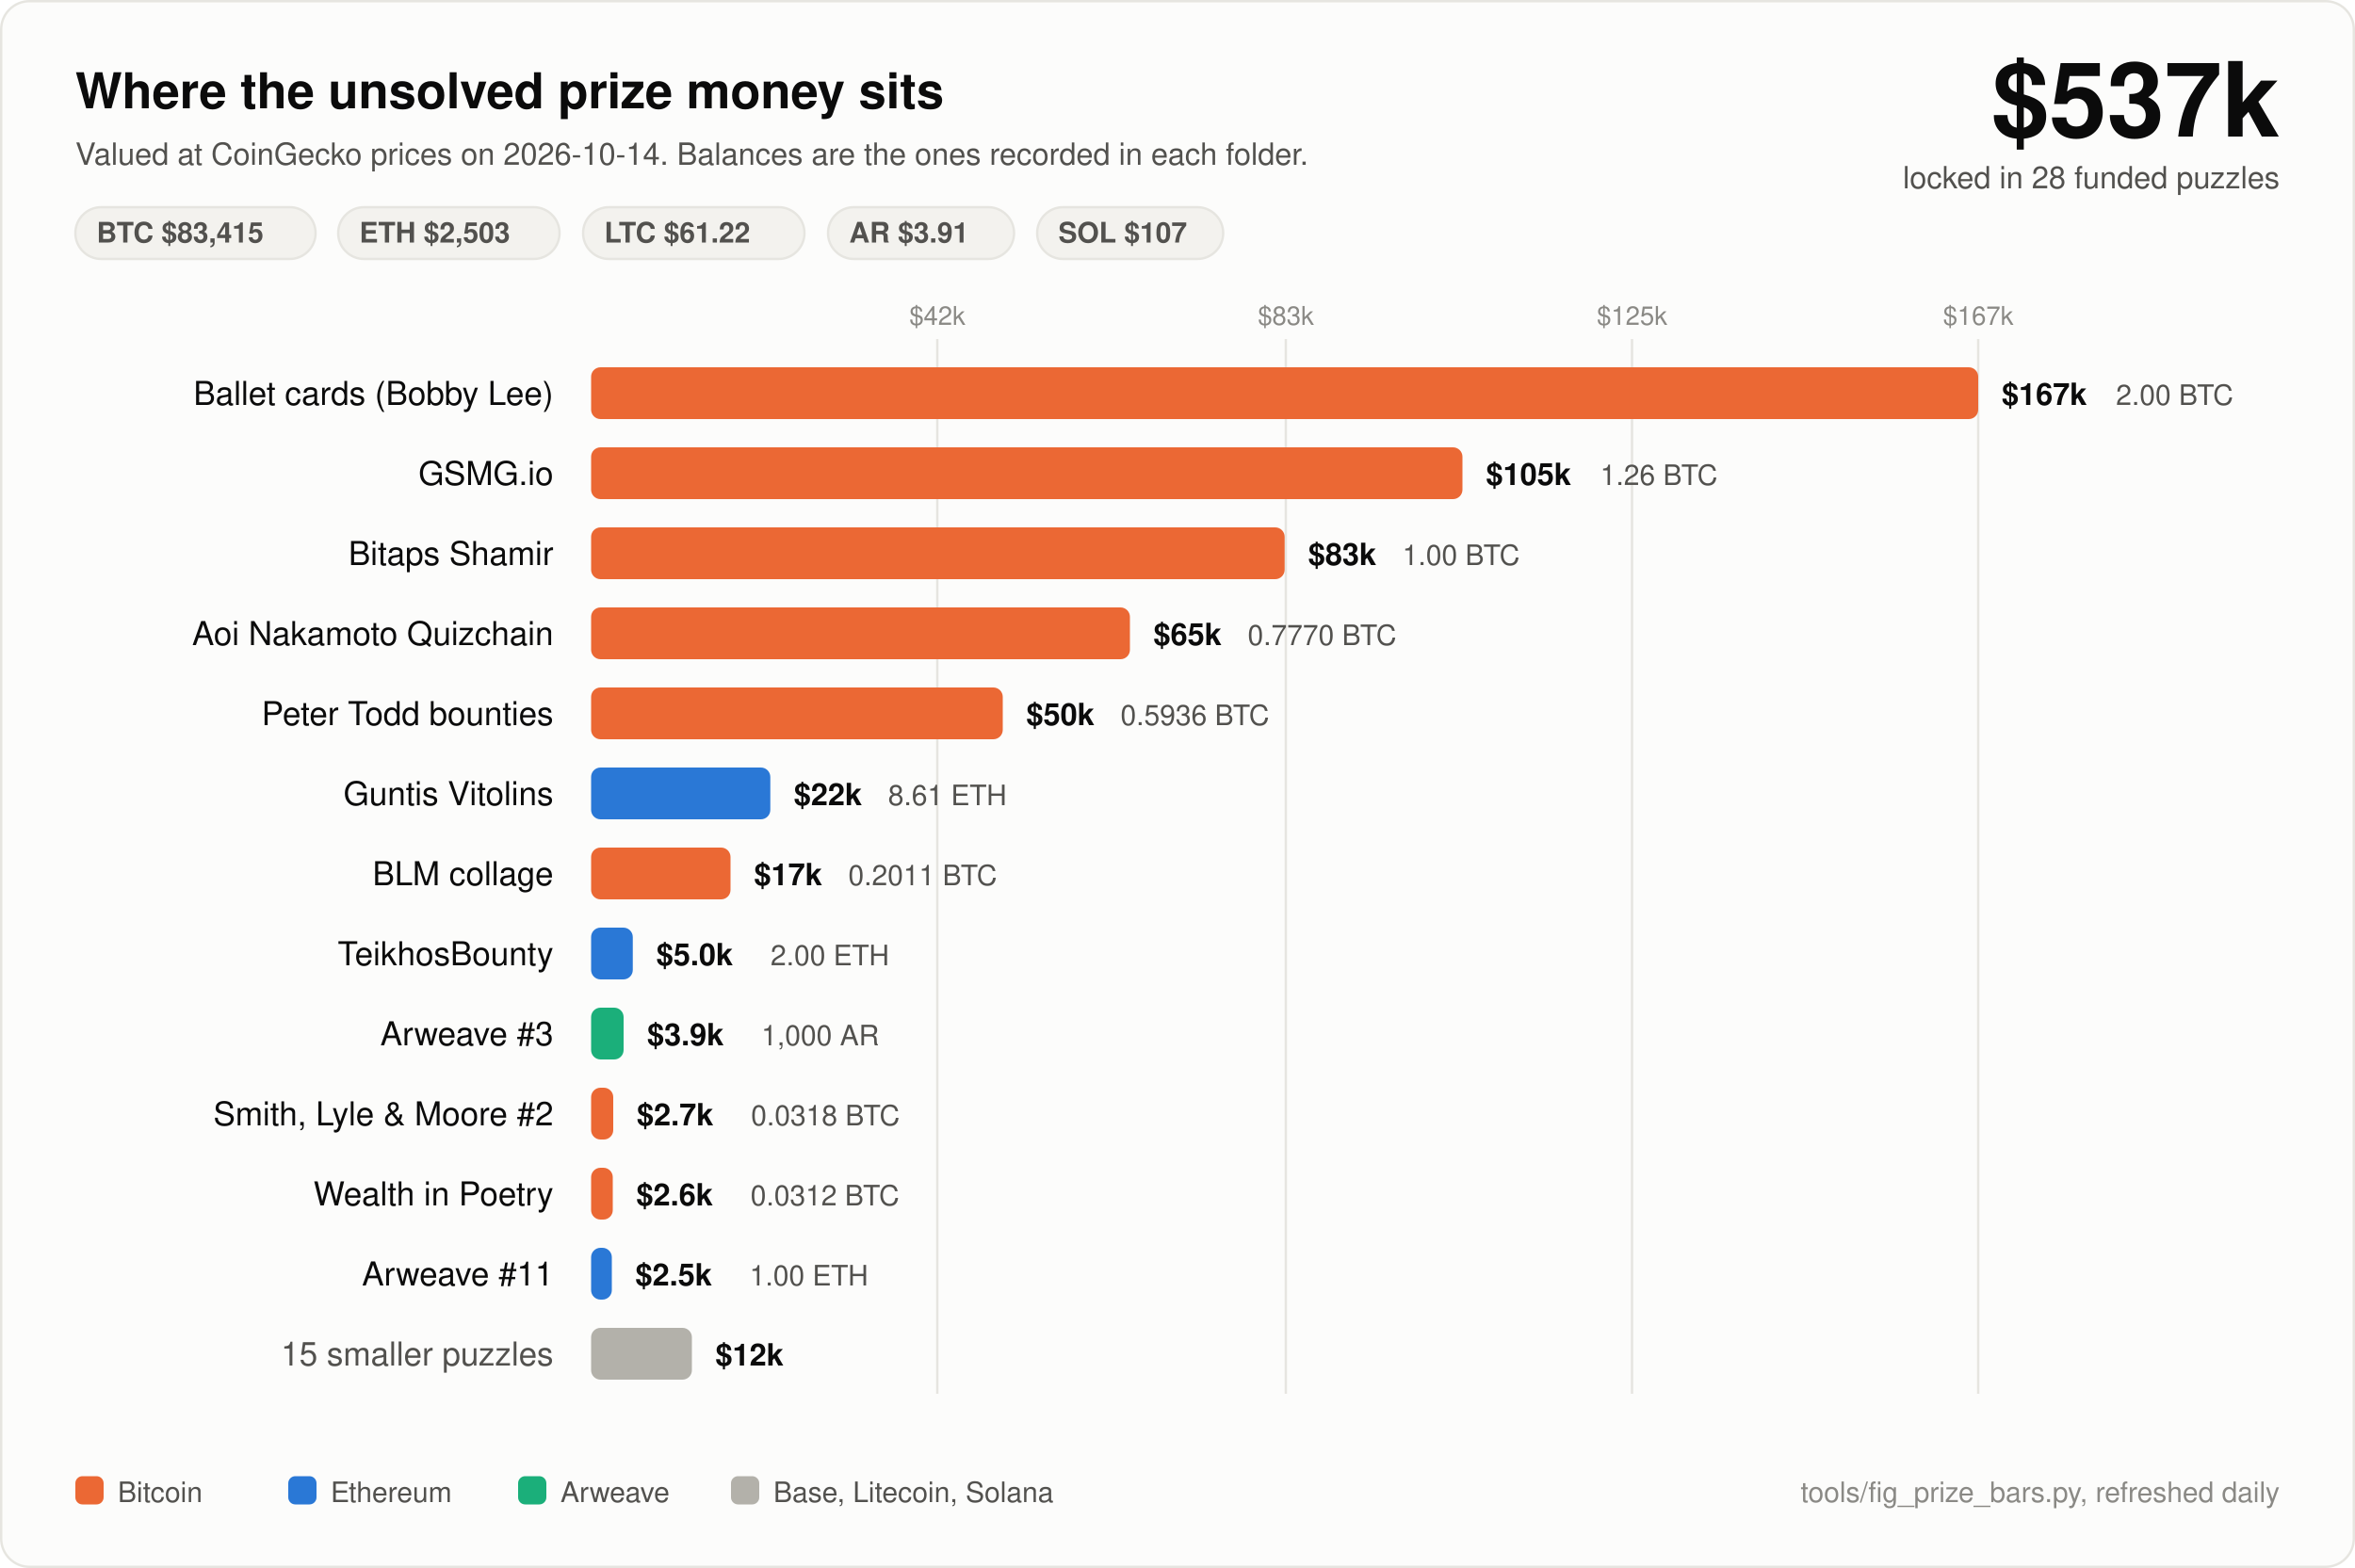
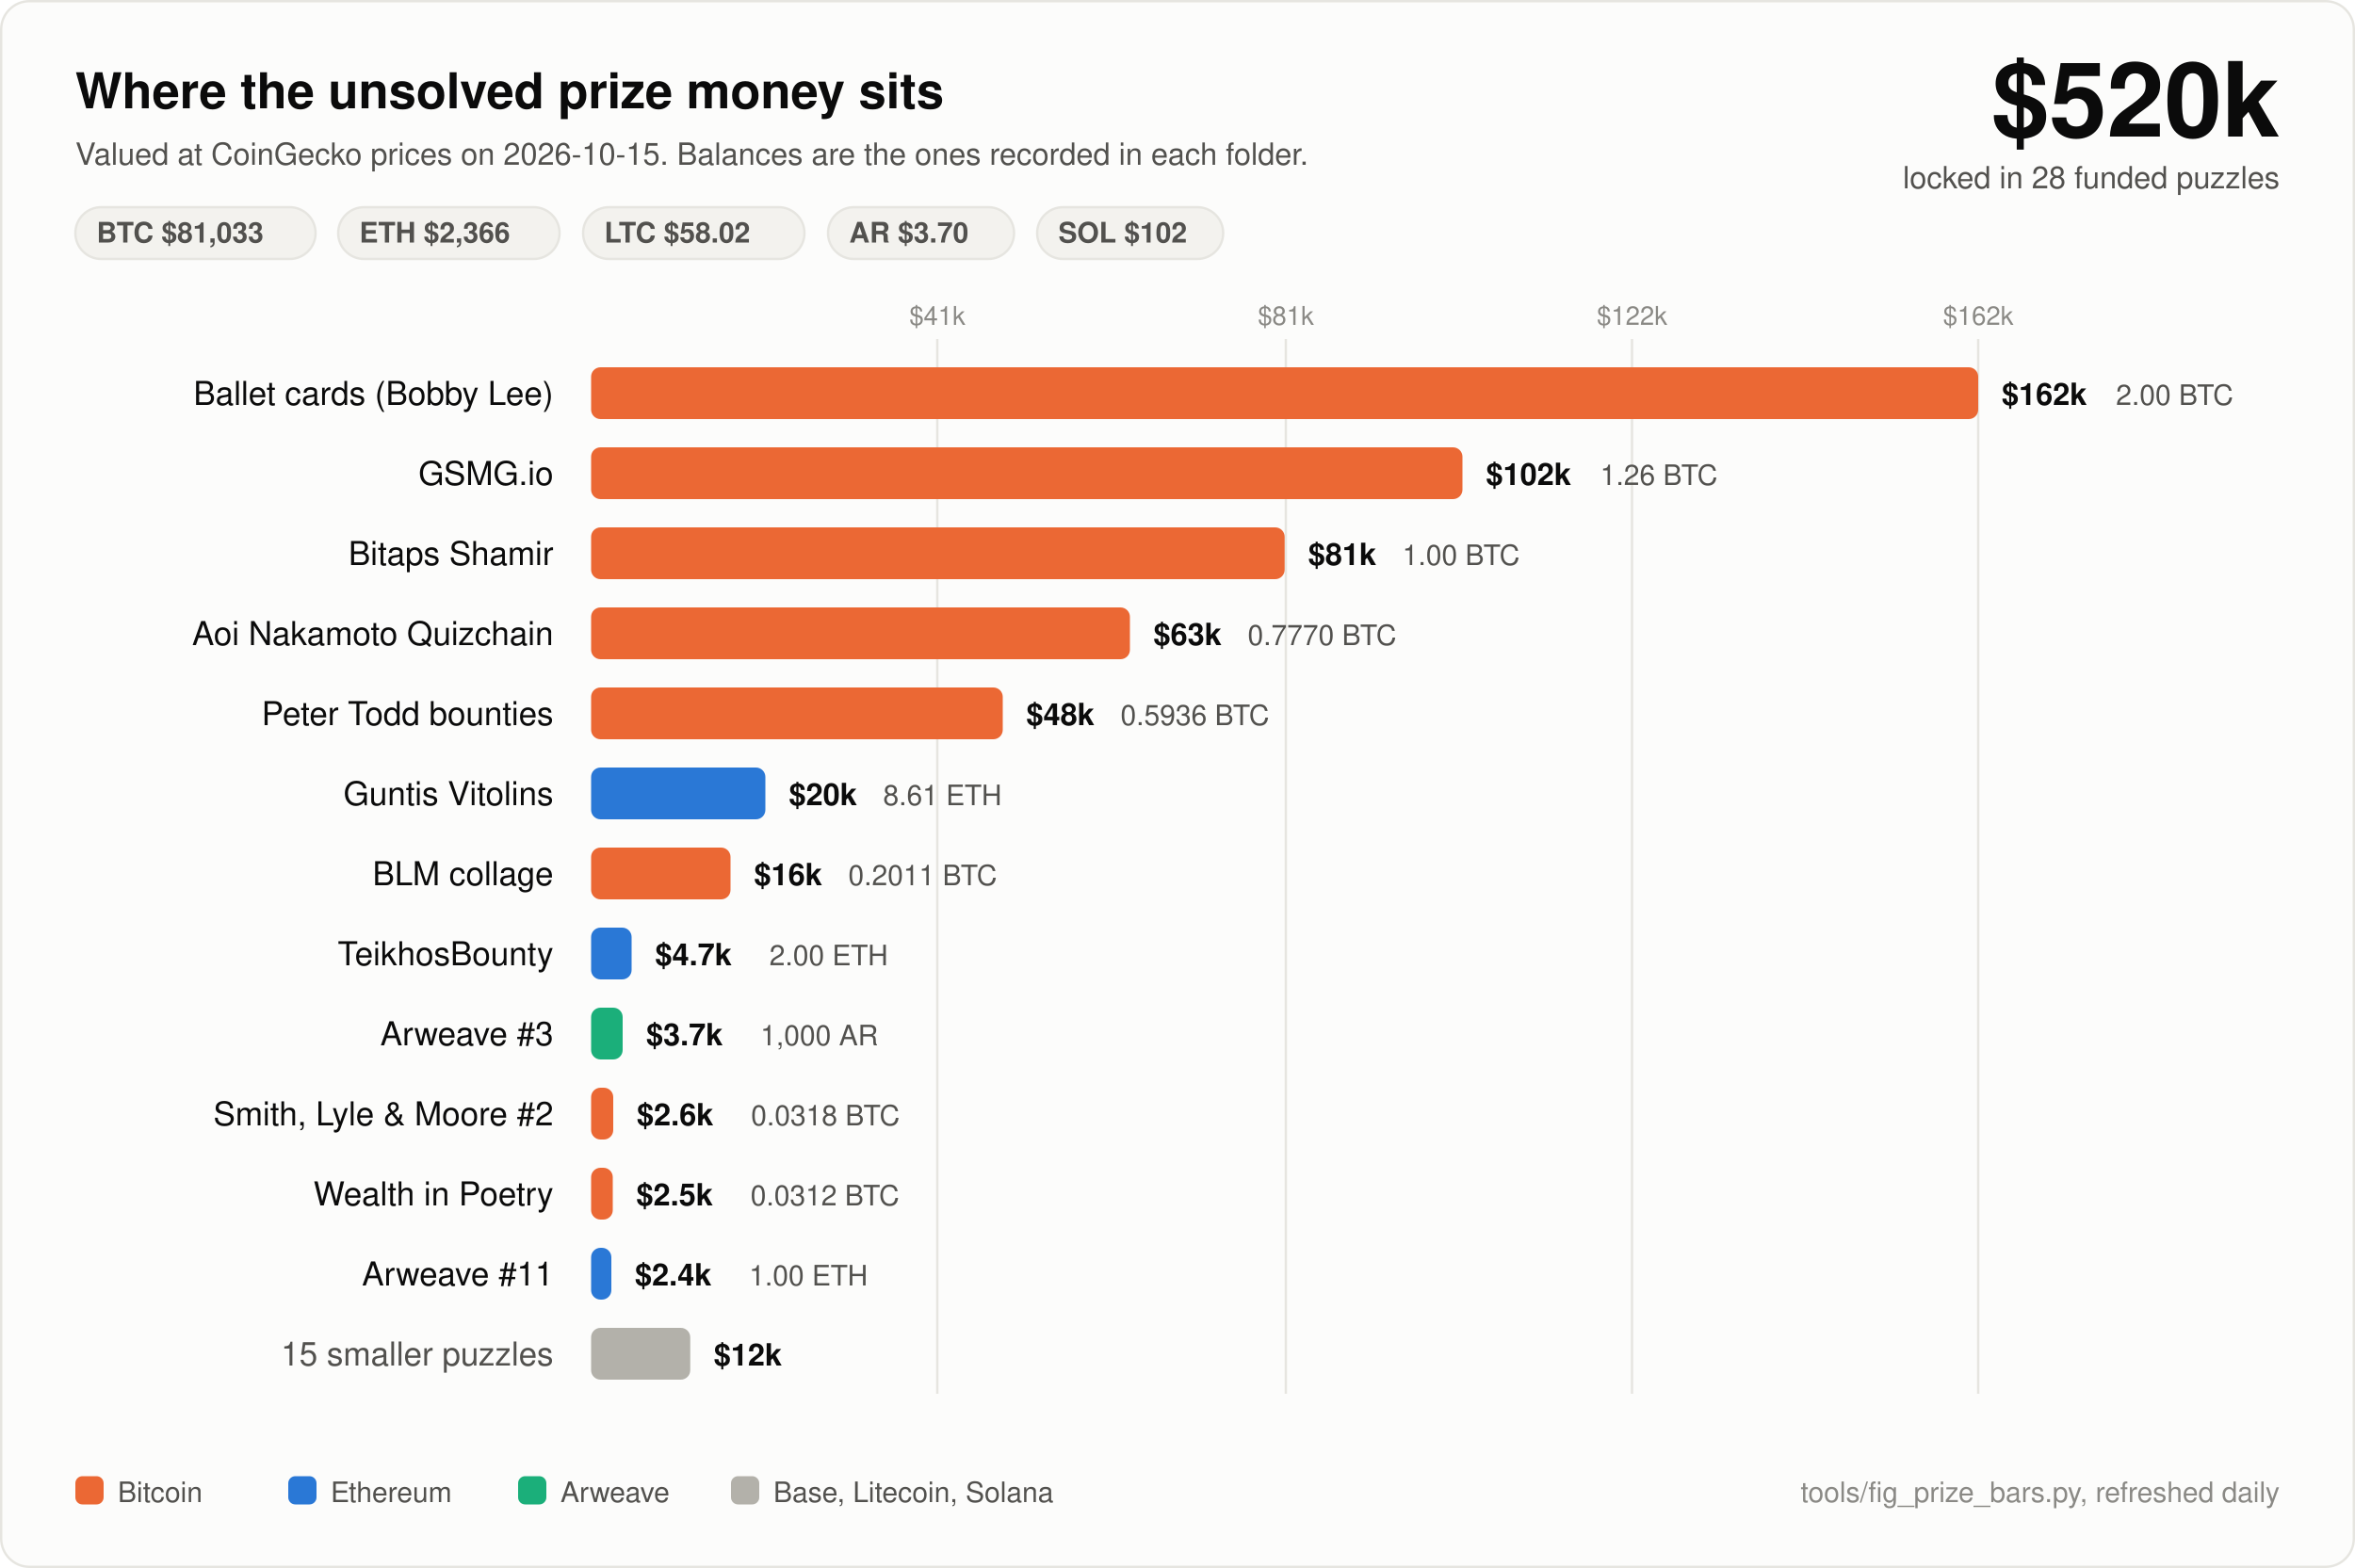
<svg xmlns="http://www.w3.org/2000/svg" width="1000" height="666" viewBox="0 0 1000 666" font-family="ui-sans-serif, -apple-system, Segoe UI, Helvetica, Arial, sans-serif">
  <rect x="0.5" y="0.5" width="999" height="665" rx="12" fill="#fcfcfb" stroke="#e6e5e0" />
  <text x="32" y="46" fill="#0b0b0b" font-size="21" font-weight="700">Where the unsolved prize money sits</text>
-   <text x="32" y="70" fill="#52514e" font-size="13">Valued at CoinGecko prices on 2026-10-14. Balances are the ones recorded in each folder.</text>
-   <text x="968" y="58" fill="#0b0b0b" font-size="44" font-weight="700" text-anchor="end">$537k</text>
+   <text x="32" y="70" fill="#52514e" font-size="13">Valued at CoinGecko prices on 2026-10-15. Balances are the ones recorded in each folder.</text>
+   <text x="968" y="58" fill="#0b0b0b" font-size="44" font-weight="700" text-anchor="end">$520k</text>
  <text x="968" y="80" fill="#52514e" font-size="13" text-anchor="end">locked in 28 funded puzzles</text>
  <rect x="32" y="88" width="102" height="22" rx="11" fill="#f3f2ee" stroke="#e6e5e0" />
-   <text x="41" y="103" fill="#52514e" font-size="12" font-weight="600">BTC $83,415</text>
+   <text x="41" y="103" fill="#52514e" font-size="12" font-weight="600">BTC $81,033</text>
  <rect x="143.6" y="88" width="94" height="22" rx="11" fill="#f3f2ee" stroke="#e6e5e0" />
-   <text x="152.6" y="103" fill="#52514e" font-size="12" font-weight="600">ETH $2,503</text>
+   <text x="152.6" y="103" fill="#52514e" font-size="12" font-weight="600">ETH $2,366</text>
  <rect x="247.6" y="88" width="94" height="22" rx="11" fill="#f3f2ee" stroke="#e6e5e0" />
-   <text x="256.6" y="103" fill="#52514e" font-size="12" font-weight="600">LTC $61.22</text>
+   <text x="256.6" y="103" fill="#52514e" font-size="12" font-weight="600">LTC $58.02</text>
  <rect x="351.6" y="88" width="79" height="22" rx="11" fill="#f3f2ee" stroke="#e6e5e0" />
-   <text x="360.6" y="103" fill="#52514e" font-size="12" font-weight="600">AR $3.91</text>
+   <text x="360.6" y="103" fill="#52514e" font-size="12" font-weight="600">AR $3.70</text>
  <rect x="440.4" y="88" width="79" height="22" rx="11" fill="#f3f2ee" stroke="#e6e5e0" />
-   <text x="449.4" y="103" fill="#52514e" font-size="12" font-weight="600">SOL $107</text>
+   <text x="449.4" y="103" fill="#52514e" font-size="12" font-weight="600">SOL $102</text>
  <line x1="398" y1="144" x2="398" y2="592" stroke="#e6e5e0" stroke-width="1" />
-   <text x="398" y="138" fill="#8a8985" font-size="11" text-anchor="middle">$42k</text>
+   <text x="398" y="138" fill="#8a8985" font-size="11" text-anchor="middle">$41k</text>
  <line x1="546" y1="144" x2="546" y2="592" stroke="#e6e5e0" stroke-width="1" />
-   <text x="546" y="138" fill="#8a8985" font-size="11" text-anchor="middle">$83k</text>
+   <text x="546" y="138" fill="#8a8985" font-size="11" text-anchor="middle">$81k</text>
  <line x1="693" y1="144" x2="693" y2="592" stroke="#e6e5e0" stroke-width="1" />
-   <text x="693" y="138" fill="#8a8985" font-size="11" text-anchor="middle">$125k</text>
+   <text x="693" y="138" fill="#8a8985" font-size="11" text-anchor="middle">$122k</text>
  <line x1="840" y1="144" x2="840" y2="592" stroke="#e6e5e0" stroke-width="1" />
-   <text x="840" y="138" fill="#8a8985" font-size="11" text-anchor="middle">$167k</text>
+   <text x="840" y="138" fill="#8a8985" font-size="11" text-anchor="middle">$162k</text>
  <text x="235" y="172" fill="#0b0b0b" font-size="14" text-anchor="end">Ballet cards (Bobby Lee)</text>
  <rect x="251" y="156" width="589.0" height="22" rx="4" fill="#eb6834" />
-   <text x="850.0" y="172" fill="#0b0b0b" font-size="13" font-weight="600">$167k</text>
+   <text x="850.0" y="172" fill="#0b0b0b" font-size="13" font-weight="600">$162k</text>
  <text x="898.5" y="172" fill="#52514e" font-size="12">2.00 BTC</text>
  <text x="235" y="206" fill="#0b0b0b" font-size="14" text-anchor="end">GSMG.io</text>
  <rect x="251" y="190" width="370.0" height="22" rx="4" fill="#eb6834" />
-   <text x="631.0" y="206" fill="#0b0b0b" font-size="13" font-weight="600">$105k</text>
+   <text x="631.0" y="206" fill="#0b0b0b" font-size="13" font-weight="600">$102k</text>
  <text x="679.5" y="206" fill="#52514e" font-size="12">1.26 BTC</text>
  <text x="235" y="240" fill="#0b0b0b" font-size="14" text-anchor="end">Bitaps Shamir</text>
  <rect x="251" y="224" width="294.5" height="22" rx="4" fill="#eb6834" />
-   <text x="555.5" y="240" fill="#0b0b0b" font-size="13" font-weight="600">$83k</text>
+   <text x="555.5" y="240" fill="#0b0b0b" font-size="13" font-weight="600">$81k</text>
  <text x="595.5" y="240" fill="#52514e" font-size="12">1.00 BTC</text>
  <text x="235" y="274" fill="#0b0b0b" font-size="14" text-anchor="end">Aoi Nakamoto Quizchain</text>
  <rect x="251" y="258" width="228.8" height="22" rx="4" fill="#eb6834" />
-   <text x="489.8" y="274" fill="#0b0b0b" font-size="13" font-weight="600">$65k</text>
+   <text x="489.8" y="274" fill="#0b0b0b" font-size="13" font-weight="600">$63k</text>
  <text x="529.8" y="274" fill="#52514e" font-size="12">0.7770 BTC</text>
  <text x="235" y="308" fill="#0b0b0b" font-size="14" text-anchor="end">Peter Todd bounties</text>
  <rect x="251" y="292" width="174.8" height="22" rx="4" fill="#eb6834" />
-   <text x="435.8" y="308" fill="#0b0b0b" font-size="13" font-weight="600">$50k</text>
+   <text x="435.8" y="308" fill="#0b0b0b" font-size="13" font-weight="600">$48k</text>
  <text x="475.8" y="308" fill="#52514e" font-size="12">0.5936 BTC</text>
  <text x="235" y="342" fill="#0b0b0b" font-size="14" text-anchor="end">Guntis Vitolins</text>
-   <rect x="251" y="326" width="76.1" height="22" rx="4" fill="#2a78d6" />
-   <text x="337.1" y="342" fill="#0b0b0b" font-size="13" font-weight="600">$22k</text>
-   <text x="377.1" y="342" fill="#52514e" font-size="12">8.61 ETH</text>
+   <rect x="251" y="326" width="74.0" height="22" rx="4" fill="#2a78d6" />
+   <text x="335.0" y="342" fill="#0b0b0b" font-size="13" font-weight="600">$20k</text>
+   <text x="375.0" y="342" fill="#52514e" font-size="12">8.61 ETH</text>
  <text x="235" y="376" fill="#0b0b0b" font-size="14" text-anchor="end">BLM collage</text>
  <rect x="251" y="360" width="59.2" height="22" rx="4" fill="#eb6834" />
-   <text x="320.2" y="376" fill="#0b0b0b" font-size="13" font-weight="600">$17k</text>
+   <text x="320.2" y="376" fill="#0b0b0b" font-size="13" font-weight="600">$16k</text>
  <text x="360.2" y="376" fill="#52514e" font-size="12">0.2011 BTC</text>
  <text x="235" y="410" fill="#0b0b0b" font-size="14" text-anchor="end">TeikhosBounty</text>
-   <rect x="251" y="394" width="17.7" height="22" rx="4" fill="#2a78d6" />
-   <text x="278.7" y="410" fill="#0b0b0b" font-size="13" font-weight="600">$5.0k</text>
-   <text x="327.2" y="410" fill="#52514e" font-size="12">2.00 ETH</text>
+   <rect x="251" y="394" width="17.2" height="22" rx="4" fill="#2a78d6" />
+   <text x="278.2" y="410" fill="#0b0b0b" font-size="13" font-weight="600">$4.7k</text>
+   <text x="326.7" y="410" fill="#52514e" font-size="12">2.00 ETH</text>
  <text x="235" y="444" fill="#0b0b0b" font-size="14" text-anchor="end">Arweave #3</text>
-   <rect x="251" y="428" width="13.8" height="22" rx="4" fill="#1baf7a" />
-   <text x="274.8" y="444" fill="#0b0b0b" font-size="13" font-weight="600">$3.9k</text>
-   <text x="323.3" y="444" fill="#52514e" font-size="12">1,000 AR</text>
+   <rect x="251" y="428" width="13.4" height="22" rx="4" fill="#1baf7a" />
+   <text x="274.4" y="444" fill="#0b0b0b" font-size="13" font-weight="600">$3.7k</text>
+   <text x="322.9" y="444" fill="#52514e" font-size="12">1,000 AR</text>
  <text x="235" y="478" fill="#0b0b0b" font-size="14" text-anchor="end">Smith, Lyle &amp; Moore #2</text>
  <rect x="251" y="462" width="9.4" height="22" rx="4" fill="#eb6834" />
-   <text x="270.4" y="478" fill="#0b0b0b" font-size="13" font-weight="600">$2.7k</text>
+   <text x="270.4" y="478" fill="#0b0b0b" font-size="13" font-weight="600">$2.6k</text>
  <text x="318.9" y="478" fill="#52514e" font-size="12">0.0318 BTC</text>
  <text x="235" y="512" fill="#0b0b0b" font-size="14" text-anchor="end">Wealth in Poetry</text>
  <rect x="251" y="496" width="9.2" height="22" rx="4" fill="#eb6834" />
-   <text x="270.2" y="512" fill="#0b0b0b" font-size="13" font-weight="600">$2.6k</text>
+   <text x="270.2" y="512" fill="#0b0b0b" font-size="13" font-weight="600">$2.5k</text>
  <text x="318.7" y="512" fill="#52514e" font-size="12">0.0312 BTC</text>
  <text x="235" y="546" fill="#0b0b0b" font-size="14" text-anchor="end">Arweave #11</text>
-   <rect x="251" y="530" width="8.8" height="22" rx="4" fill="#2a78d6" />
-   <text x="269.8" y="546" fill="#0b0b0b" font-size="13" font-weight="600">$2.5k</text>
-   <text x="318.3" y="546" fill="#52514e" font-size="12">1.00 ETH</text>
+   <rect x="251" y="530" width="8.6" height="22" rx="4" fill="#2a78d6" />
+   <text x="269.6" y="546" fill="#0b0b0b" font-size="13" font-weight="600">$2.4k</text>
+   <text x="318.1" y="546" fill="#52514e" font-size="12">1.00 ETH</text>
  <text x="235" y="580" fill="#52514e" font-size="14" text-anchor="end">15 smaller puzzles</text>
-   <rect x="251" y="564" width="42.8" height="22" rx="4" fill="#b3b1aa" />
-   <text x="303.8" y="580" fill="#0b0b0b" font-size="13" font-weight="600">$12k</text>
+   <rect x="251" y="564" width="42.1" height="22" rx="4" fill="#b3b1aa" />
+   <text x="303.1" y="580" fill="#0b0b0b" font-size="13" font-weight="600">$12k</text>
  <rect x="32" y="627" width="12" height="12" rx="3" fill="#eb6834" />
  <text x="50" y="638" fill="#52514e" font-size="12">Bitcoin</text>
  <rect x="122.4" y="627" width="12" height="12" rx="3" fill="#2a78d6" />
  <text x="140.4" y="638" fill="#52514e" font-size="12">Ethereum</text>
  <rect x="220.0" y="627" width="12" height="12" rx="3" fill="#1baf7a" />
  <text x="238.0" y="638" fill="#52514e" font-size="12">Arweave</text>
  <rect x="310.4" y="627" width="12" height="12" rx="3" fill="#b3b1aa" />
  <text x="328.4" y="638" fill="#52514e" font-size="12">Base, Litecoin, Solana</text>
  <text x="968" y="638" fill="#8a8985" font-size="12" text-anchor="end">tools/fig_prize_bars.py, refreshed daily</text>
</svg>
